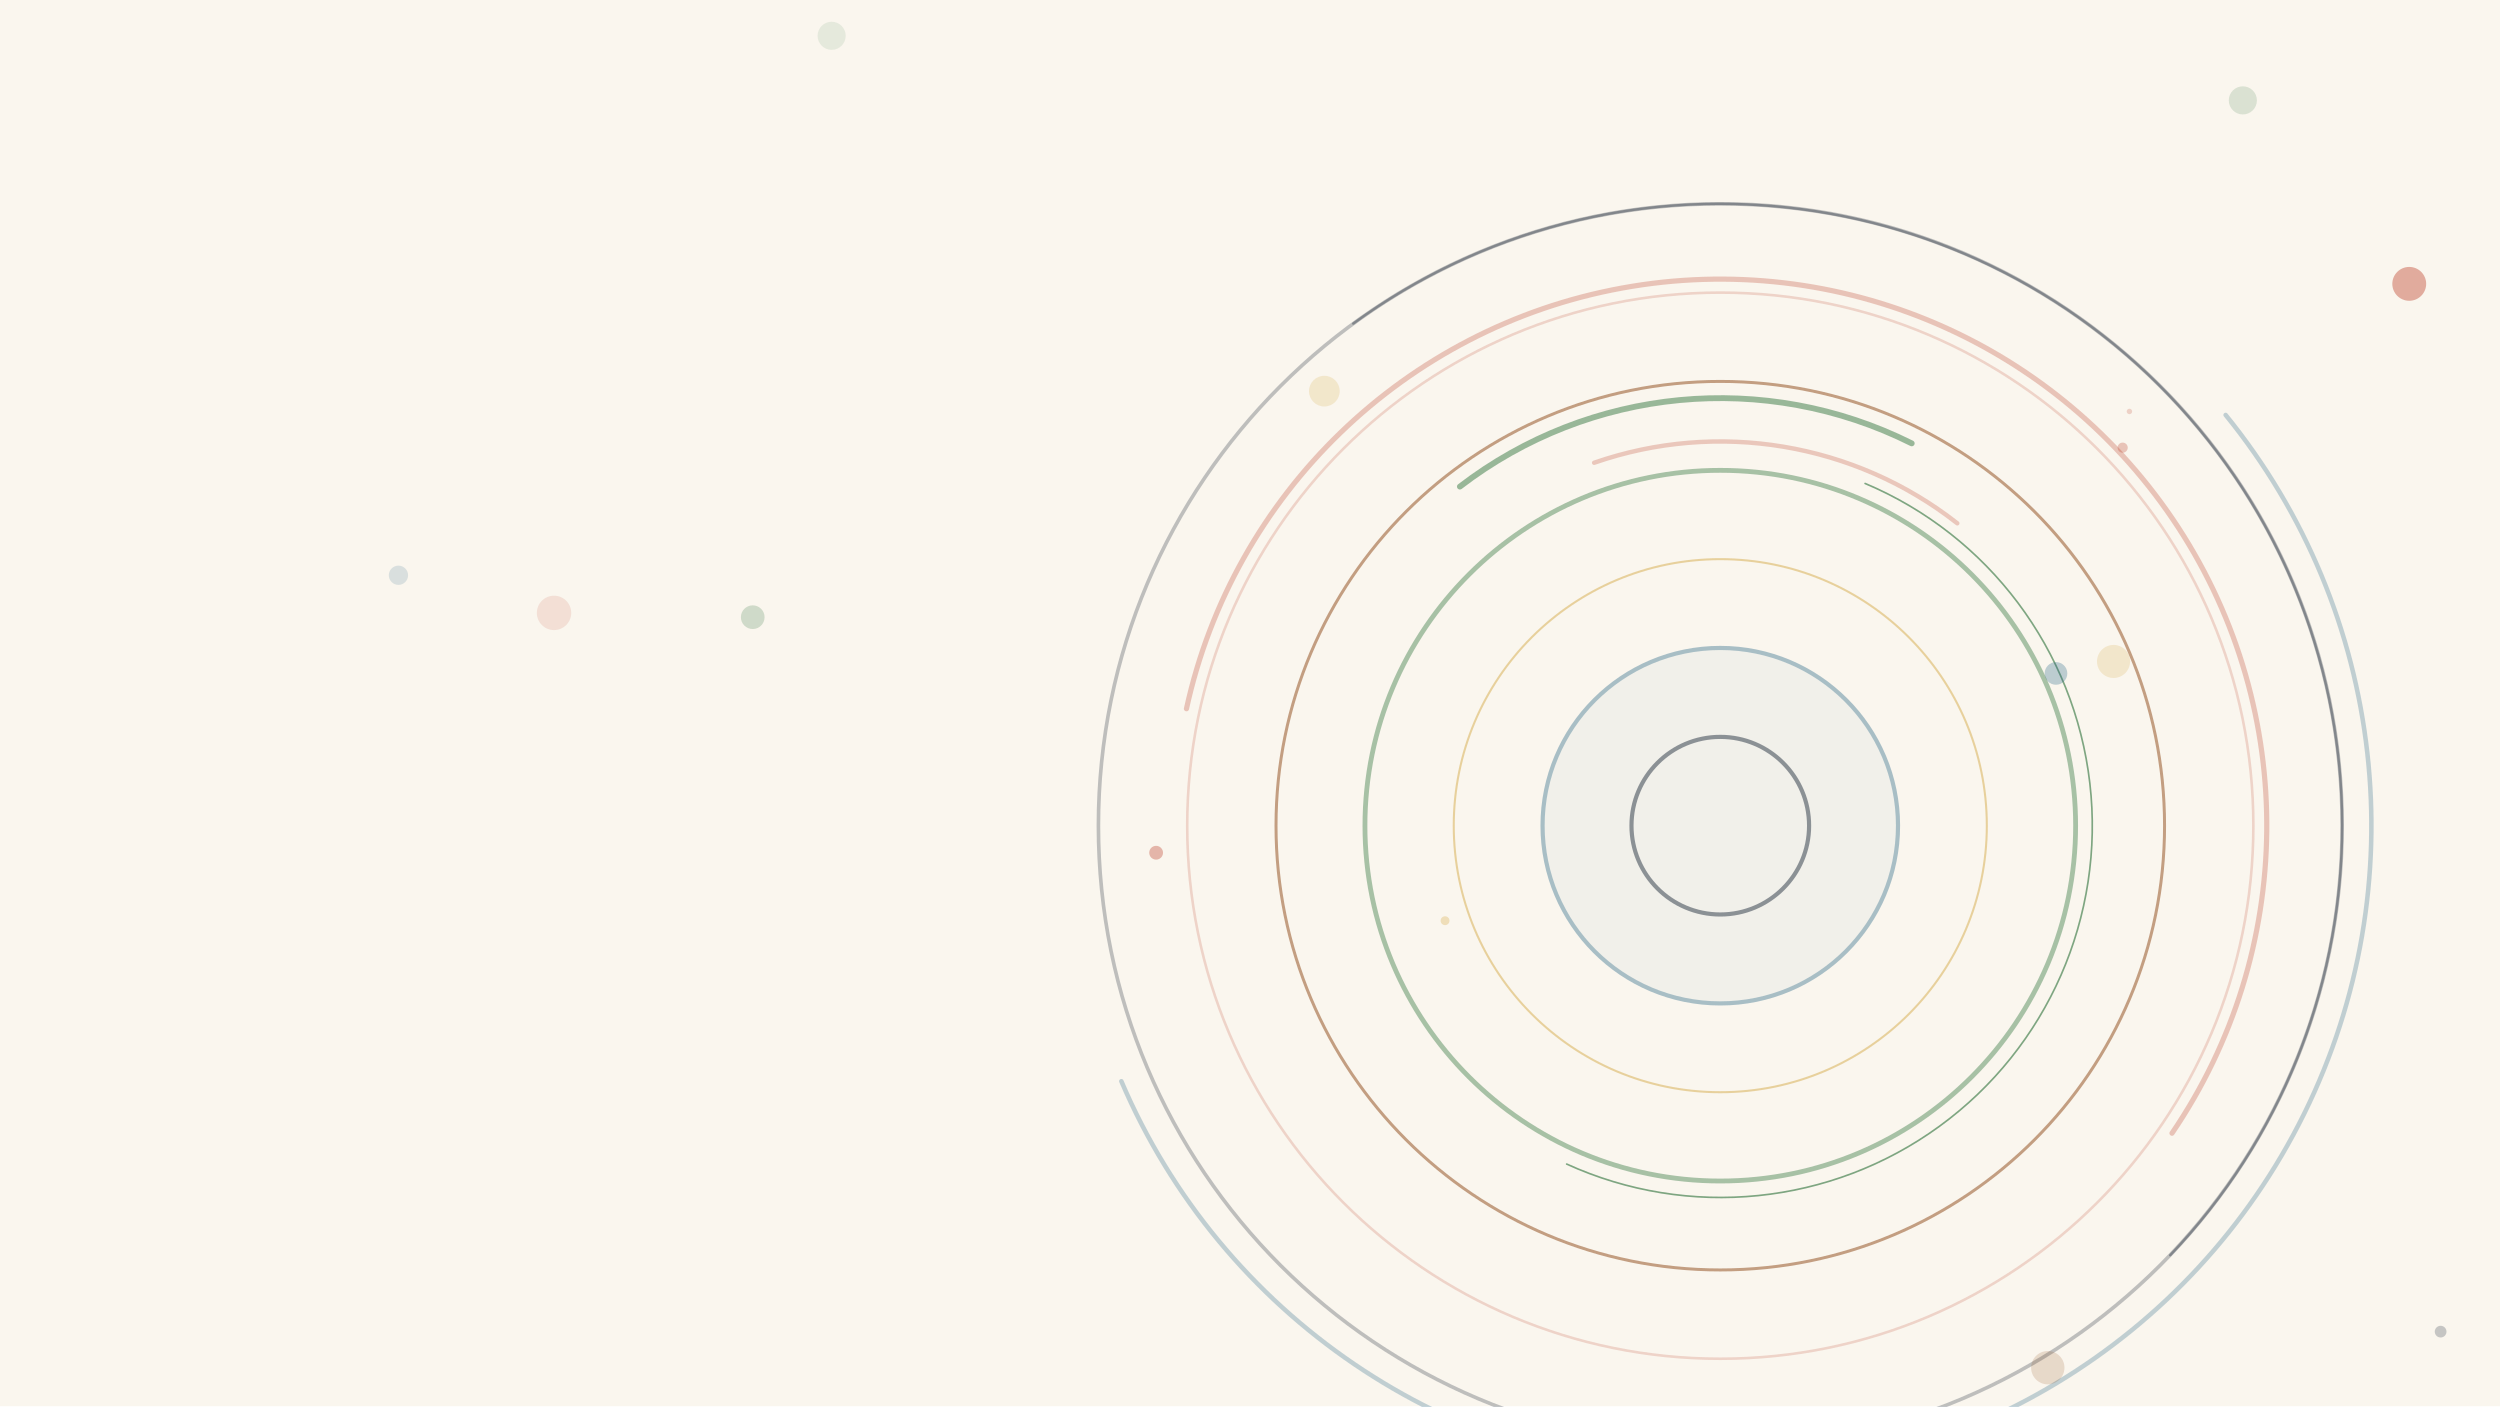
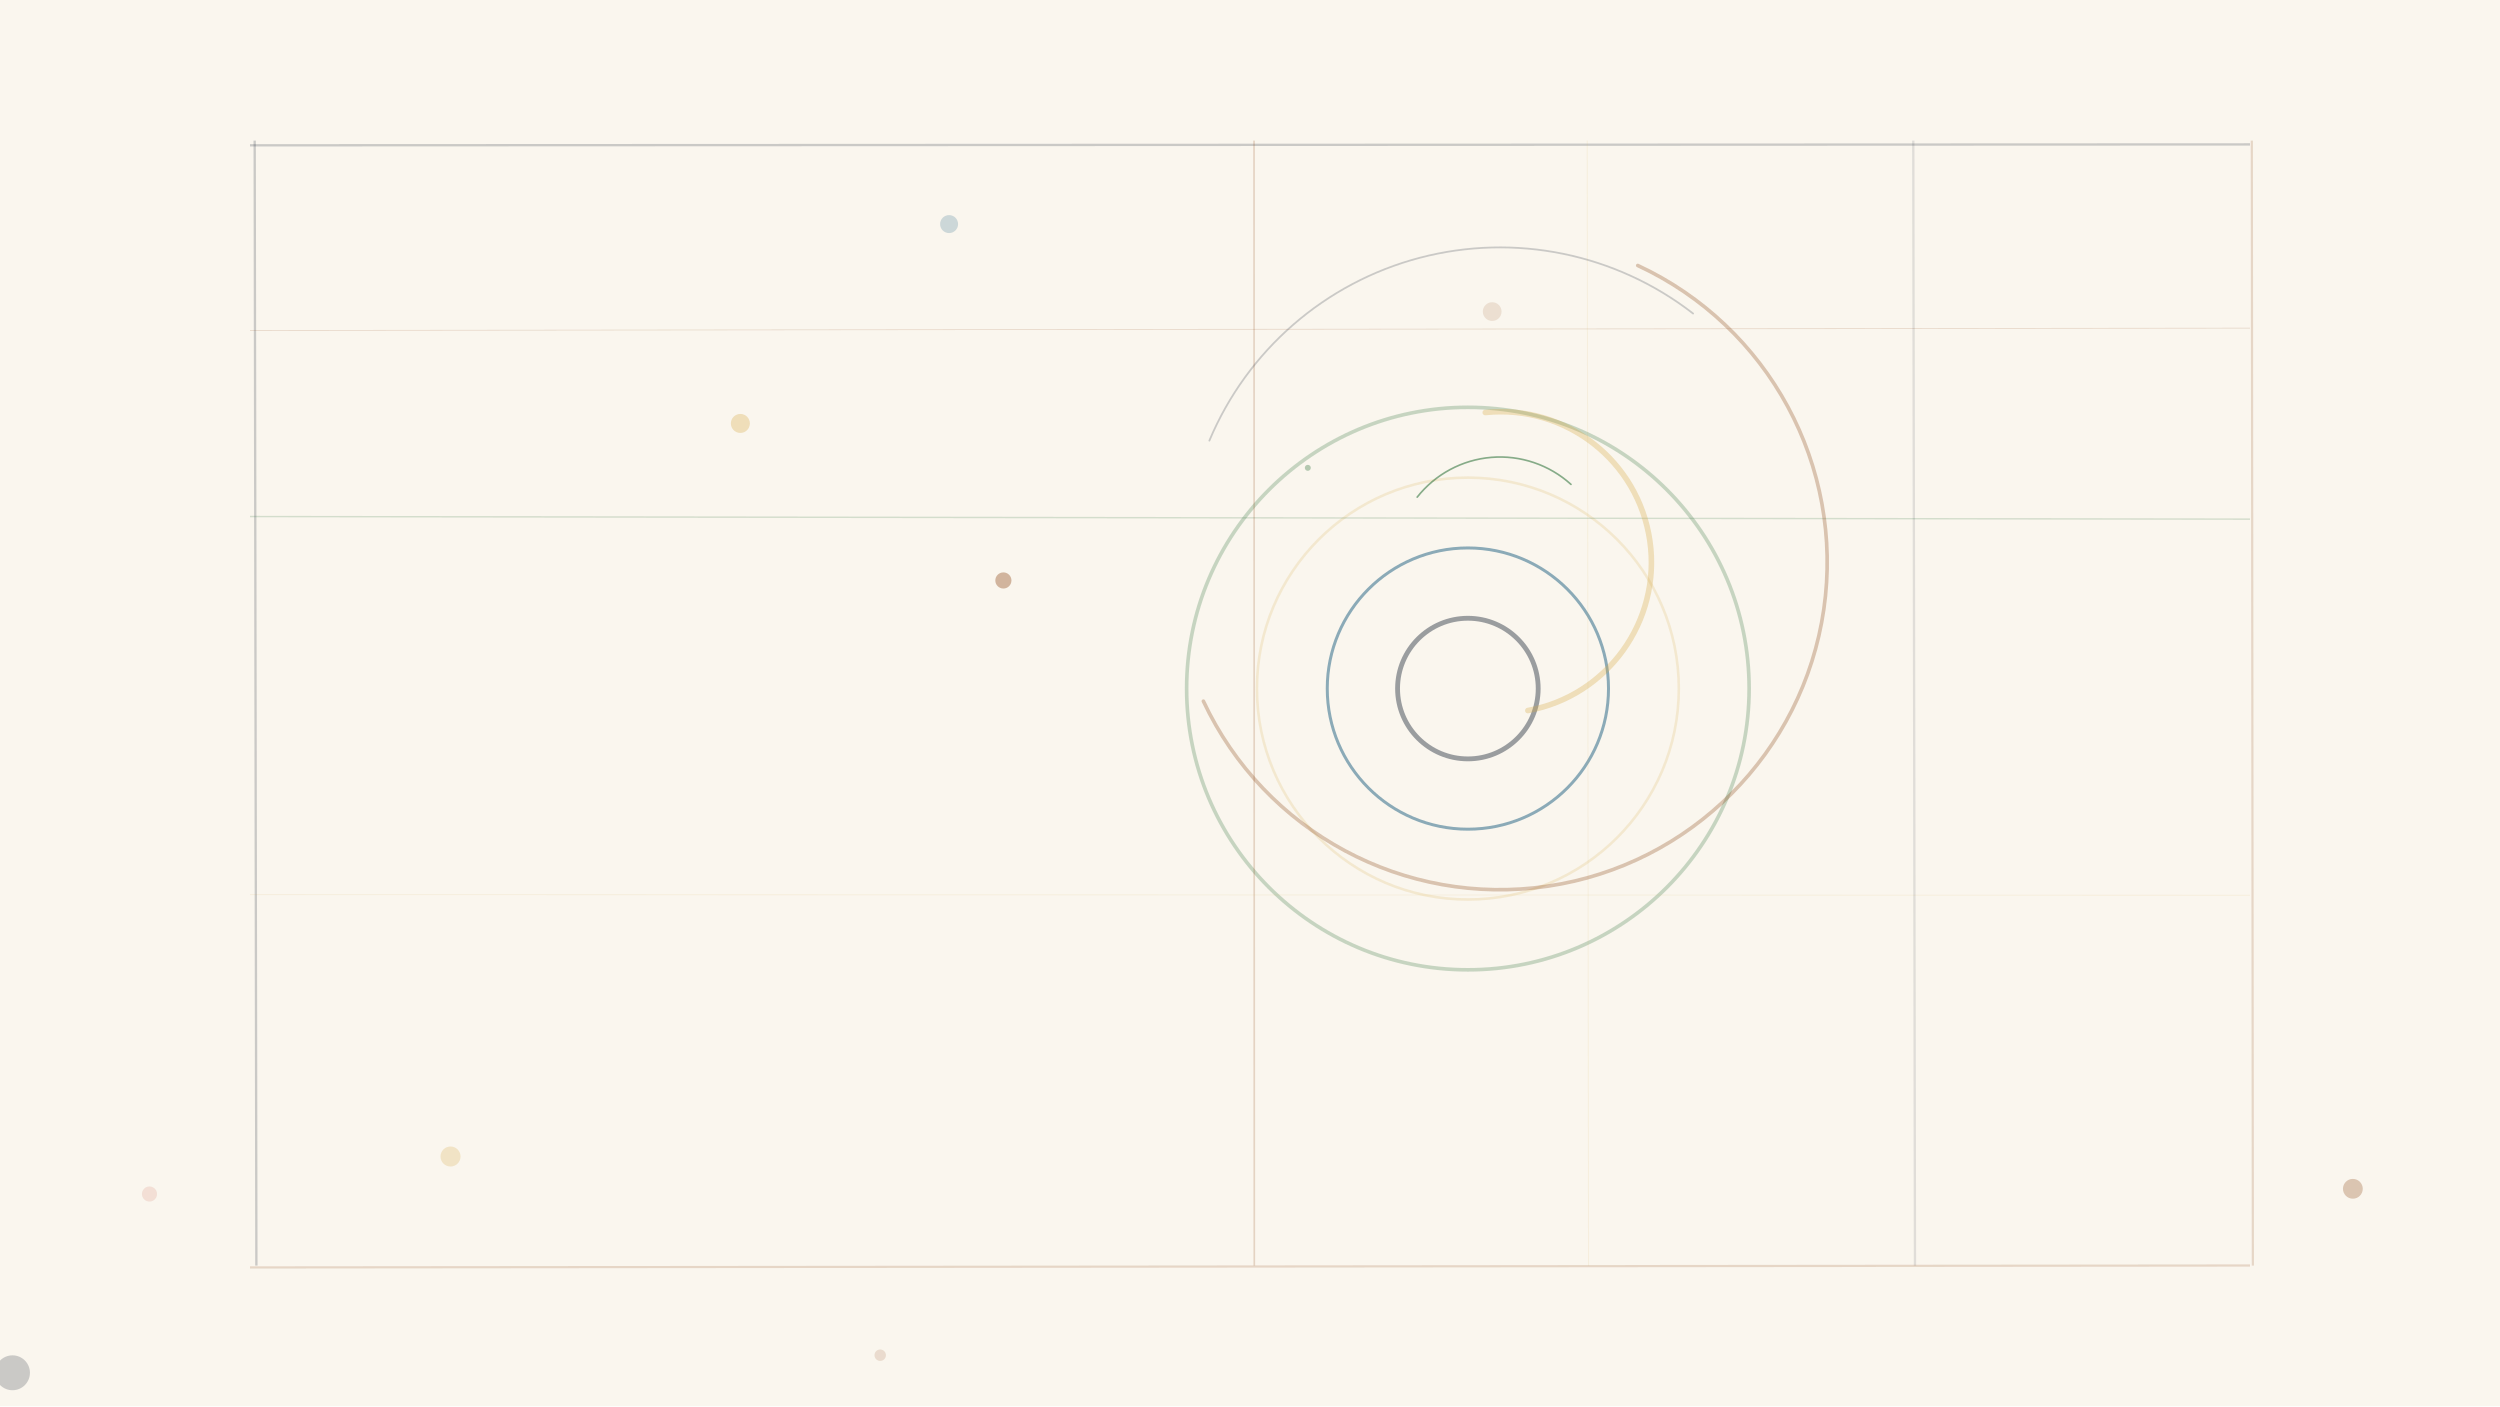
<svg xmlns="http://www.w3.org/2000/svg" viewBox="0 0 1920 1080" width="1920" height="1080">
  <rect width="1920" height="1080" fill="#FAF6EE" />
-   <circle cx="1321.178" cy="634.124" r="477.6" fill="none" fill-opacity="0.00" stroke="#0A1628" stroke-width="2.8" opacity="0.25" />
-   <circle cx="1321.178" cy="634.124" r="409.4" fill="none" fill-opacity="0.00" stroke="#B7311A" stroke-width="2.0" opacity="0.18" />
-   <circle cx="1321.178" cy="634.124" r="341.2" fill="none" fill-opacity="0.00" stroke="#8B4513" stroke-width="2.3" opacity="0.50" />
-   <circle cx="1321.178" cy="634.124" r="272.9" fill="none" fill-opacity="0.00" stroke="#2B7038" stroke-width="3.7" opacity="0.40" />
-   <circle cx="1321.178" cy="634.124" r="204.7" fill="none" fill-opacity="0.00" stroke="#D4A843" stroke-width="1.6" opacity="0.48" />
-   <circle cx="1321.178" cy="634.124" r="136.5" fill="#1B5E80" fill-opacity="0.11" stroke="#1B5E80" stroke-width="3.2" opacity="0.37" />
-   <circle cx="1321.178" cy="634.124" r="68.2" fill="none" fill-opacity="0.00" stroke="#0A1628" stroke-width="3.2" opacity="0.44" />
-   <path d="M 1224.3 355.4 A 295.1 295.1 0 0 1 1503.2 401.9" fill="none" stroke="#B7311A" stroke-width="3.4" opacity="0.24" stroke-linecap="round" />
-   <path d="M 1432.4 371.3 A 285.4 285.4 0 1 1 1203.2 894.0" fill="none" stroke="#2B7038" stroke-width="1.3" opacity="0.60" stroke-linecap="round" />
-   <path d="M 1709.3 318.7 A 500.1 500.1 0 1 1 861.2 830.4" fill="none" stroke="#1B5E80" stroke-width="3.5" opacity="0.26" stroke-linecap="round" />
-   <path d="M 911.2 544.3 A 419.7 419.7 0 1 1 1668.1 870.3" fill="none" stroke="#B7311A" stroke-width="4.0" opacity="0.26" stroke-linecap="round" />
-   <path d="M 1039.3 248.5 A 477.7 477.7 0 0 1 1666.7 964.0" fill="none" stroke="#0A1628" stroke-width="1.9" opacity="0.33" stroke-linecap="round" />
-   <path d="M 1121.2 373.7 A 328.4 328.4 0 0 1 1468.2 340.5" fill="none" stroke="#2B7038" stroke-width="4.5" opacity="0.47" stroke-linecap="round" />
-   <circle cx="1109.8" cy="707.1" r="3.4" fill="#D4A843" opacity="0.31" />
-   <circle cx="1572.7" cy="1050.4" r="12.8" fill="#8B4513" opacity="0.17" />
-   <circle cx="887.9" cy="654.9" r="5.3" fill="#B7311A" opacity="0.33" />
-   <circle cx="1722.5" cy="77.1" r="10.8" fill="#2B7038" opacity="0.16" />
-   <circle cx="1017.1" cy="300.4" r="11.8" fill="#D4A843" opacity="0.20" />
-   <circle cx="1635.4" cy="316.0" r="2.1" fill="#B7311A" opacity="0.19" />
-   <circle cx="578.1" cy="474.0" r="9.1" fill="#2B7038" opacity="0.21" />
-   <circle cx="1850.3" cy="218.0" r="13.0" fill="#B7311A" opacity="0.38" />
-   <circle cx="1623.2" cy="508.0" r="12.7" fill="#D4A843" opacity="0.21" />
-   <circle cx="306.0" cy="441.8" r="7.4" fill="#1B5E80" opacity="0.15" />
-   <circle cx="1579.0" cy="517.2" r="8.7" fill="#1B5E80" opacity="0.28" />
-   <circle cx="425.5" cy="470.7" r="13.2" fill="#B7311A" opacity="0.12" />
-   <circle cx="1630.2" cy="343.8" r="3.9" fill="#B7311A" opacity="0.26" />
-   <circle cx="638.7" cy="27.5" r="10.8" fill="#2B7038" opacity="0.10" />
-   <circle cx="1874.4" cy="1022.7" r="4.5" fill="#0A1628" opacity="0.22" />
+   <circle cx="1127.331" cy="528.823" r="216.0" fill="none" fill-opacity="0.00" stroke="#2B7038" stroke-width="2.8" opacity="0.25" />
+   <circle cx="1127.331" cy="528.823" r="162.0" fill="none" fill-opacity="0.00" stroke="#D4A843" stroke-width="2.0" opacity="0.18" />
+   <circle cx="1127.331" cy="528.823" r="108.0" fill="none" fill-opacity="0.00" stroke="#1B5E80" stroke-width="2.3" opacity="0.50" />
+   <circle cx="1127.331" cy="528.823" r="54.0" fill="none" fill-opacity="0.00" stroke="#0A1628" stroke-width="3.7" opacity="0.40" />
+   <line x1="192" y1="111.6" x2="1728" y2="110.9" stroke="#0A1628" stroke-width="1.8" opacity="0.20" />
+   <line x1="195.6" y1="108" x2="196.9" y2="972" stroke="#0A1628" stroke-width="1.8" opacity="0.20" />
+   <line x1="192" y1="253.8" x2="1728" y2="252.0" stroke="#8B4513" stroke-width="0.6" opacity="0.18" />
+   <line x1="192" y1="396.7" x2="1728" y2="398.7" stroke="#2B7038" stroke-width="1.1" opacity="0.19" />
+   <line x1="963.1" y1="108" x2="963.3" y2="972" stroke="#8B4513" stroke-width="1.3" opacity="0.20" />
+   <line x1="192" y1="687.0" x2="1728" y2="687.6" stroke="#D4A843" stroke-width="0.8" opacity="0.10" />
+   <line x1="1219.0" y1="108" x2="1220.0" y2="972" stroke="#D4A843" stroke-width="0.8" opacity="0.10" />
+   <line x1="1469.4" y1="108" x2="1470.7" y2="972" stroke="#0A1628" stroke-width="1.8" opacity="0.11" />
+   <line x1="192" y1="973.4" x2="1728" y2="971.9" stroke="#8B4513" stroke-width="1.7" opacity="0.18" />
+   <line x1="1729.4" y1="108" x2="1730.2" y2="972" stroke="#8B4513" stroke-width="1.7" opacity="0.18" />
+   <path d="M 1257.8 203.9 A 251.4 251.4 0 1 1 924.2 538.5" fill="none" stroke="#8B4513" stroke-width="2.8" opacity="0.29" stroke-linecap="round" />
+   <path d="M 1088.4 381.8 A 81.1 81.1 0 0 1 1206.5 372.0" fill="none" stroke="#2B7038" stroke-width="1.3" opacity="0.56" stroke-linecap="round" />
+   <path d="M 1140.7 316.8 A 115.7 115.7 0 0 1 1173.4 545.7" fill="none" stroke="#D4A843" stroke-width="4.3" opacity="0.31" stroke-linecap="round" />
+   <path d="M 928.8 338.4 A 242.0 242.0 0 0 1 1300.3 240.8" fill="none" stroke="#0A1628" stroke-width="1.4" opacity="0.20" stroke-linecap="round" />
+   <circle cx="568.6" cy="325.2" r="7.3" fill="#D4A843" opacity="0.31" />
+   <circle cx="676.0" cy="1040.8" r="4.4" fill="#8B4513" opacity="0.15" />
+   <circle cx="1807.0" cy="913.0" r="7.6" fill="#8B4513" opacity="0.28" />
+   <circle cx="728.9" cy="172.1" r="6.9" fill="#1B5E80" opacity="0.21" />
+   <circle cx="346.0" cy="888.2" r="7.7" fill="#D4A843" opacity="0.24" />
+   <circle cx="1146.0" cy="239.3" r="7.2" fill="#8B4513" opacity="0.13" />
+   <circle cx="114.8" cy="917.0" r="5.8" fill="#B7311A" opacity="0.12" />
+   <circle cx="1004.4" cy="359.3" r="2.3" fill="#2B7038" opacity="0.34" />
+   <circle cx="9.6" cy="1054.3" r="13.4" fill="#0A1628" opacity="0.20" />
+   <circle cx="770.6" cy="445.8" r="6.2" fill="#8B4513" opacity="0.37" />
</svg>
